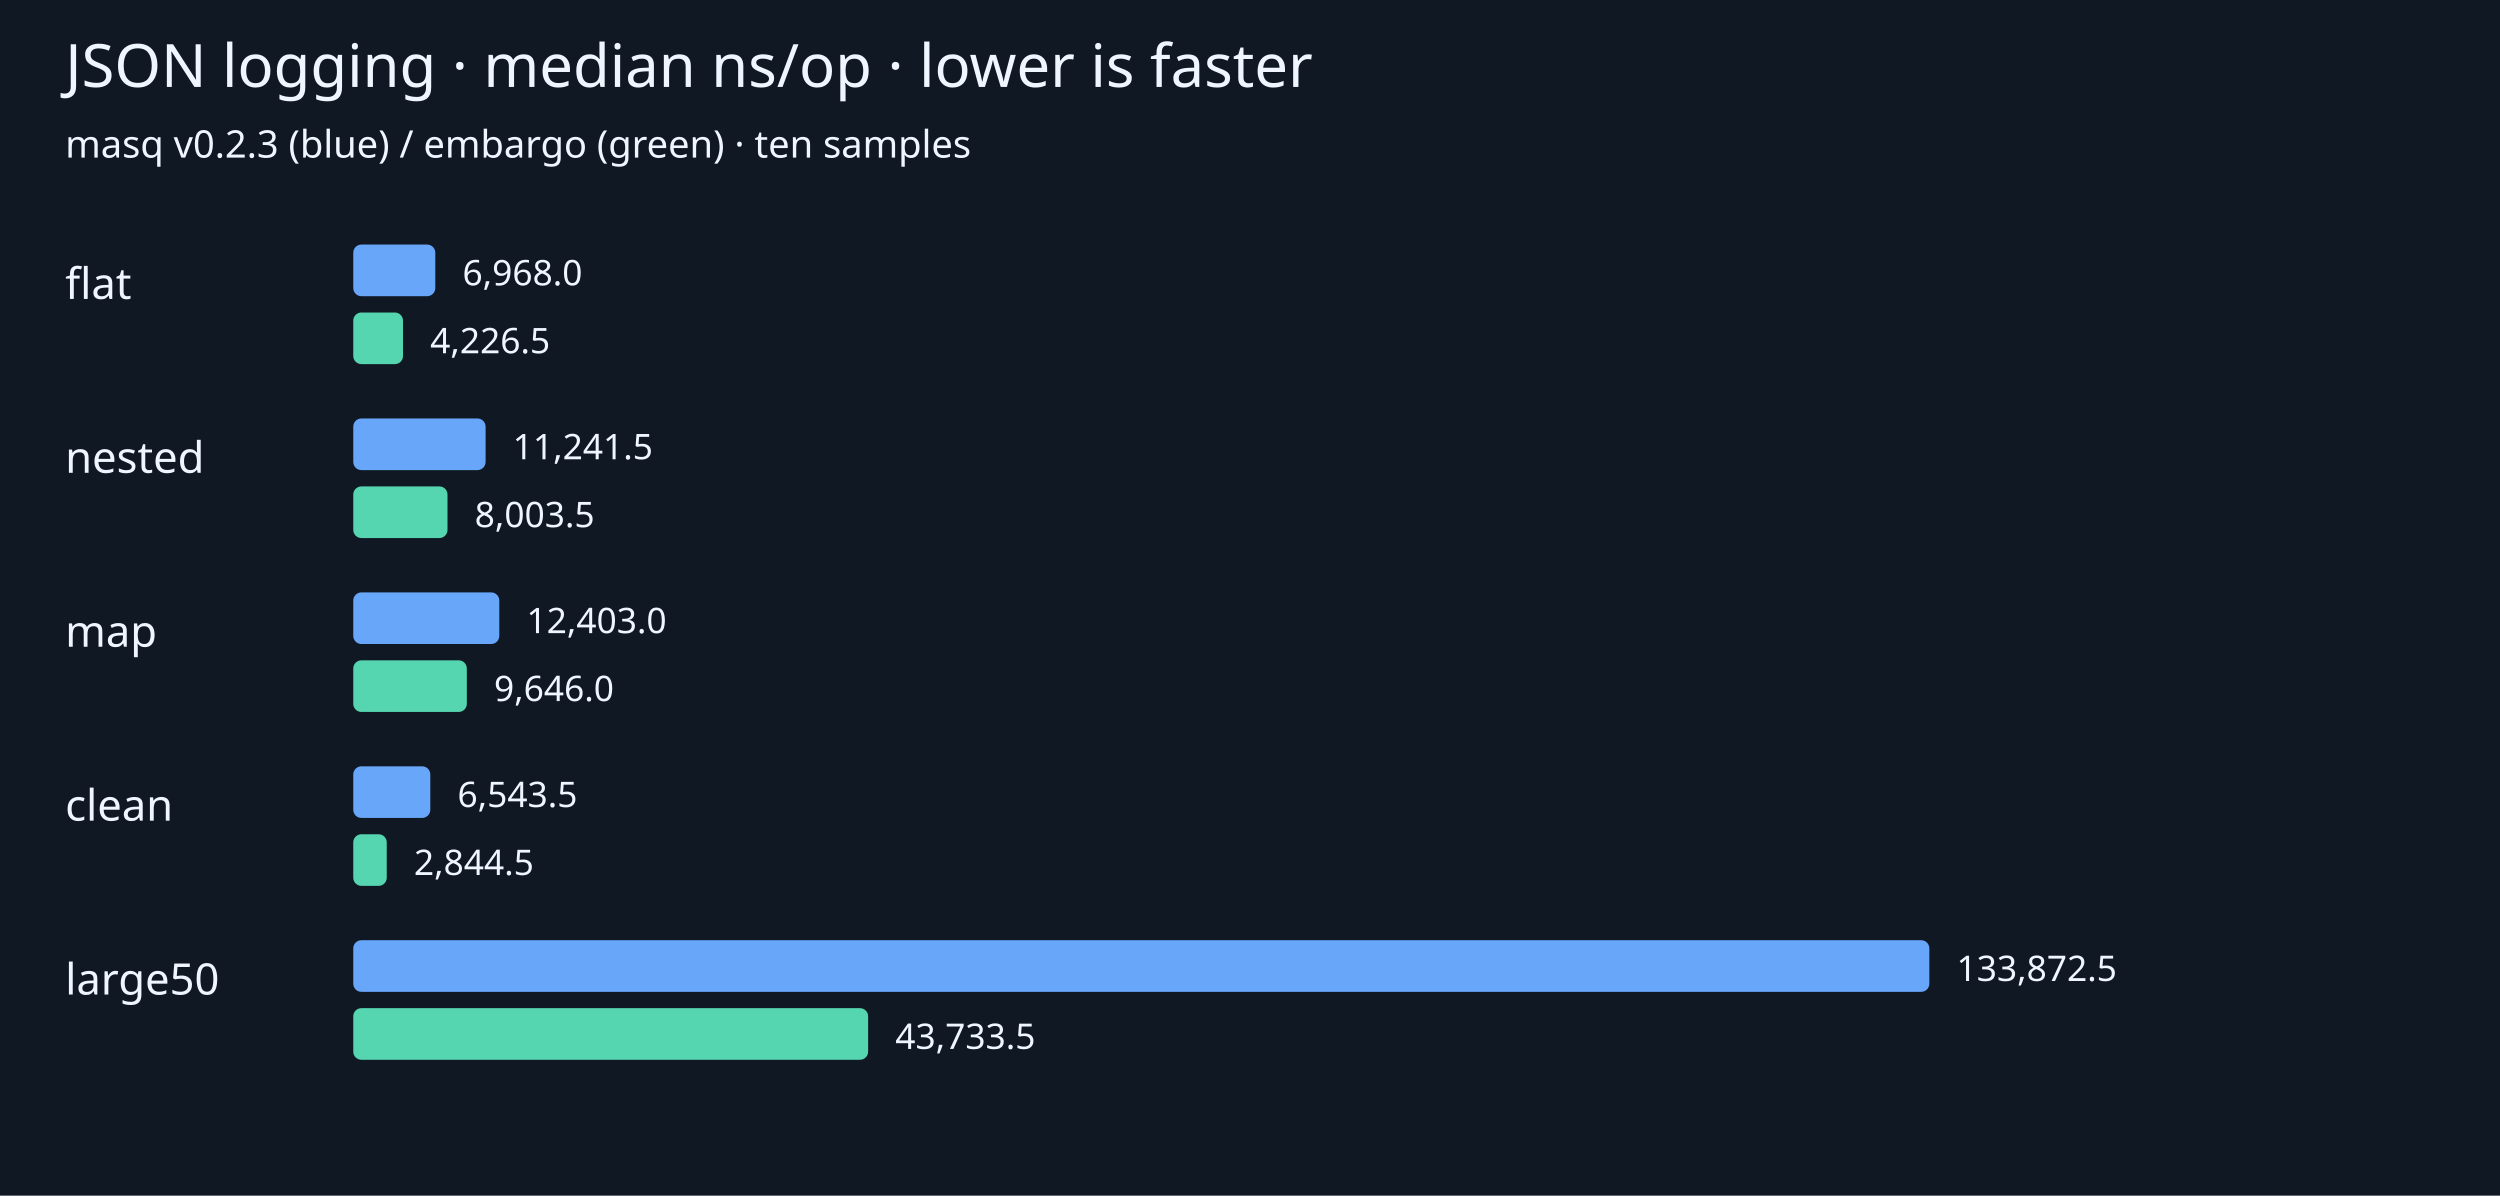
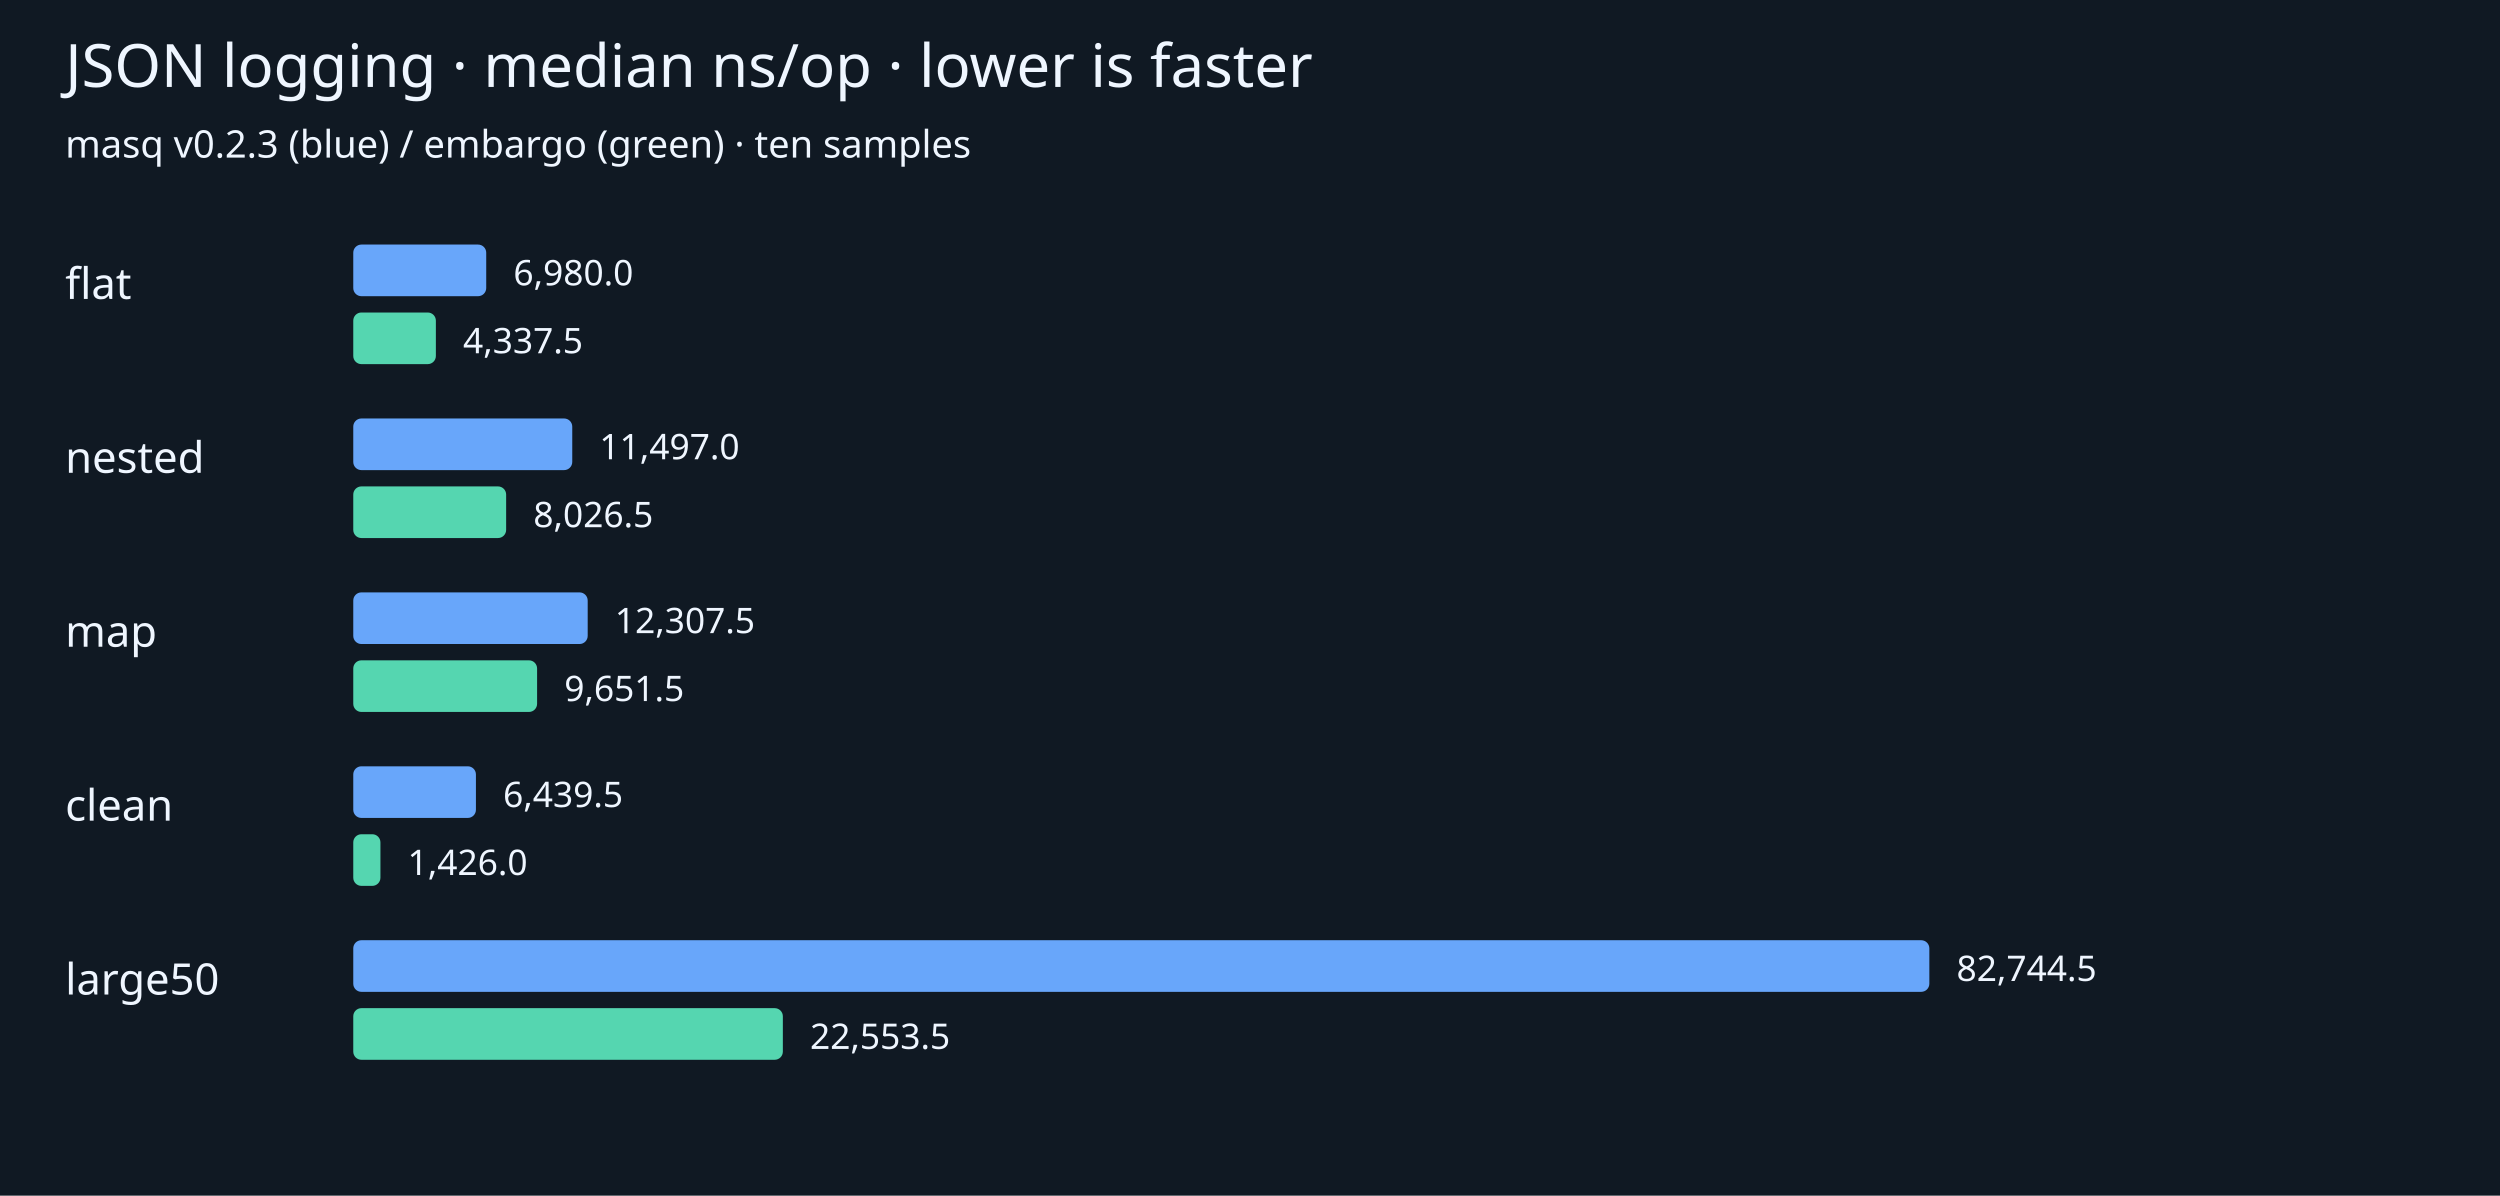
<svg xmlns="http://www.w3.org/2000/svg" width="920" height="440" viewBox="0 0 920 440" role="img" aria-labelledby="title desc">
  <rect width="920" height="440" fill="#101923" />
  <g font-family="sans-serif" fill="#eff6ff">
    <text x="24" y="32" font-size="22">JSON logging · median ns/op · lower is faster</text>
    <text x="24" y="58" font-size="14">masq v0.2.3 (blue) / embargo (green) · ten samples</text>
    <text x="24" y="110" font-size="16">flat</text>
-     <rect x="130" y="90" width="30.19" height="19" rx="3" fill="#68a6fa" />
-     <text x="170.19" y="105" font-size="13">6,968.0</text>
-     <rect x="130" y="115" width="18.31" height="19" rx="3" fill="#55d6b0" />
-     <text x="158.31" y="130" font-size="13">4,226.5</text>
+     <rect x="130" y="90" width="48.93" height="19" rx="3" fill="#68a6fa" />
+     <text x="188.93" y="105" font-size="13">6,980.0</text>
+     <rect x="130" y="115" width="30.40" height="19" rx="3" fill="#55d6b0" />
+     <text x="170.40" y="130" font-size="13">4,337.5</text>
    <text x="24" y="174" font-size="16">nested</text>
-     <rect x="130" y="154" width="48.70" height="19" rx="3" fill="#68a6fa" />
-     <text x="188.70" y="169" font-size="13">11,241.5</text>
-     <rect x="130" y="179" width="34.68" height="19" rx="3" fill="#55d6b0" />
-     <text x="174.68" y="194" font-size="13">8,003.5</text>
+     <rect x="130" y="154" width="80.59" height="19" rx="3" fill="#68a6fa" />
+     <text x="220.59" y="169" font-size="13">11,497.0</text>
+     <rect x="130" y="179" width="56.26" height="19" rx="3" fill="#55d6b0" />
+     <text x="196.26" y="194" font-size="13">8,026.5</text>
    <text x="24" y="238" font-size="16">map</text>
-     <rect x="130" y="218" width="53.74" height="19" rx="3" fill="#68a6fa" />
-     <text x="193.74" y="233" font-size="13">12,403.0</text>
-     <rect x="130" y="243" width="41.79" height="19" rx="3" fill="#55d6b0" />
-     <text x="181.79" y="258" font-size="13">9,646.0</text>
+     <rect x="130" y="218" width="86.27" height="19" rx="3" fill="#68a6fa" />
+     <text x="226.27" y="233" font-size="13">12,307.5</text>
+     <rect x="130" y="243" width="67.65" height="19" rx="3" fill="#55d6b0" />
+     <text x="207.65" y="258" font-size="13">9,651.5</text>
    <text x="24" y="302" font-size="16">clean</text>
-     <rect x="130" y="282" width="28.35" height="19" rx="3" fill="#68a6fa" />
-     <text x="168.35" y="297" font-size="13">6,543.5</text>
-     <rect x="130" y="307" width="12.32" height="19" rx="3" fill="#55d6b0" />
-     <text x="152.32" y="322" font-size="13">2,844.5</text>
+     <rect x="130" y="282" width="45.14" height="19" rx="3" fill="#68a6fa" />
+     <text x="185.14" y="297" font-size="13">6,439.5</text>
+     <rect x="130" y="307" width="10.00" height="19" rx="3" fill="#55d6b0" />
+     <text x="150.00" y="322" font-size="13">1,426.0</text>
    <text x="24" y="366" font-size="16">large50</text>
    <rect x="130" y="346" width="580.00" height="19" rx="3" fill="#68a6fa" />
-     <text x="720.00" y="361" font-size="13">133,872.5</text>
-     <rect x="130" y="371" width="189.47" height="19" rx="3" fill="#55d6b0" />
-     <text x="329.47" y="386" font-size="13">43,733.5</text>
+     <text x="720.00" y="361" font-size="13">82,744.5</text>
+     <rect x="130" y="371" width="158.09" height="19" rx="3" fill="#55d6b0" />
+     <text x="298.09" y="386" font-size="13">22,553.5</text>
  </g>
</svg>
